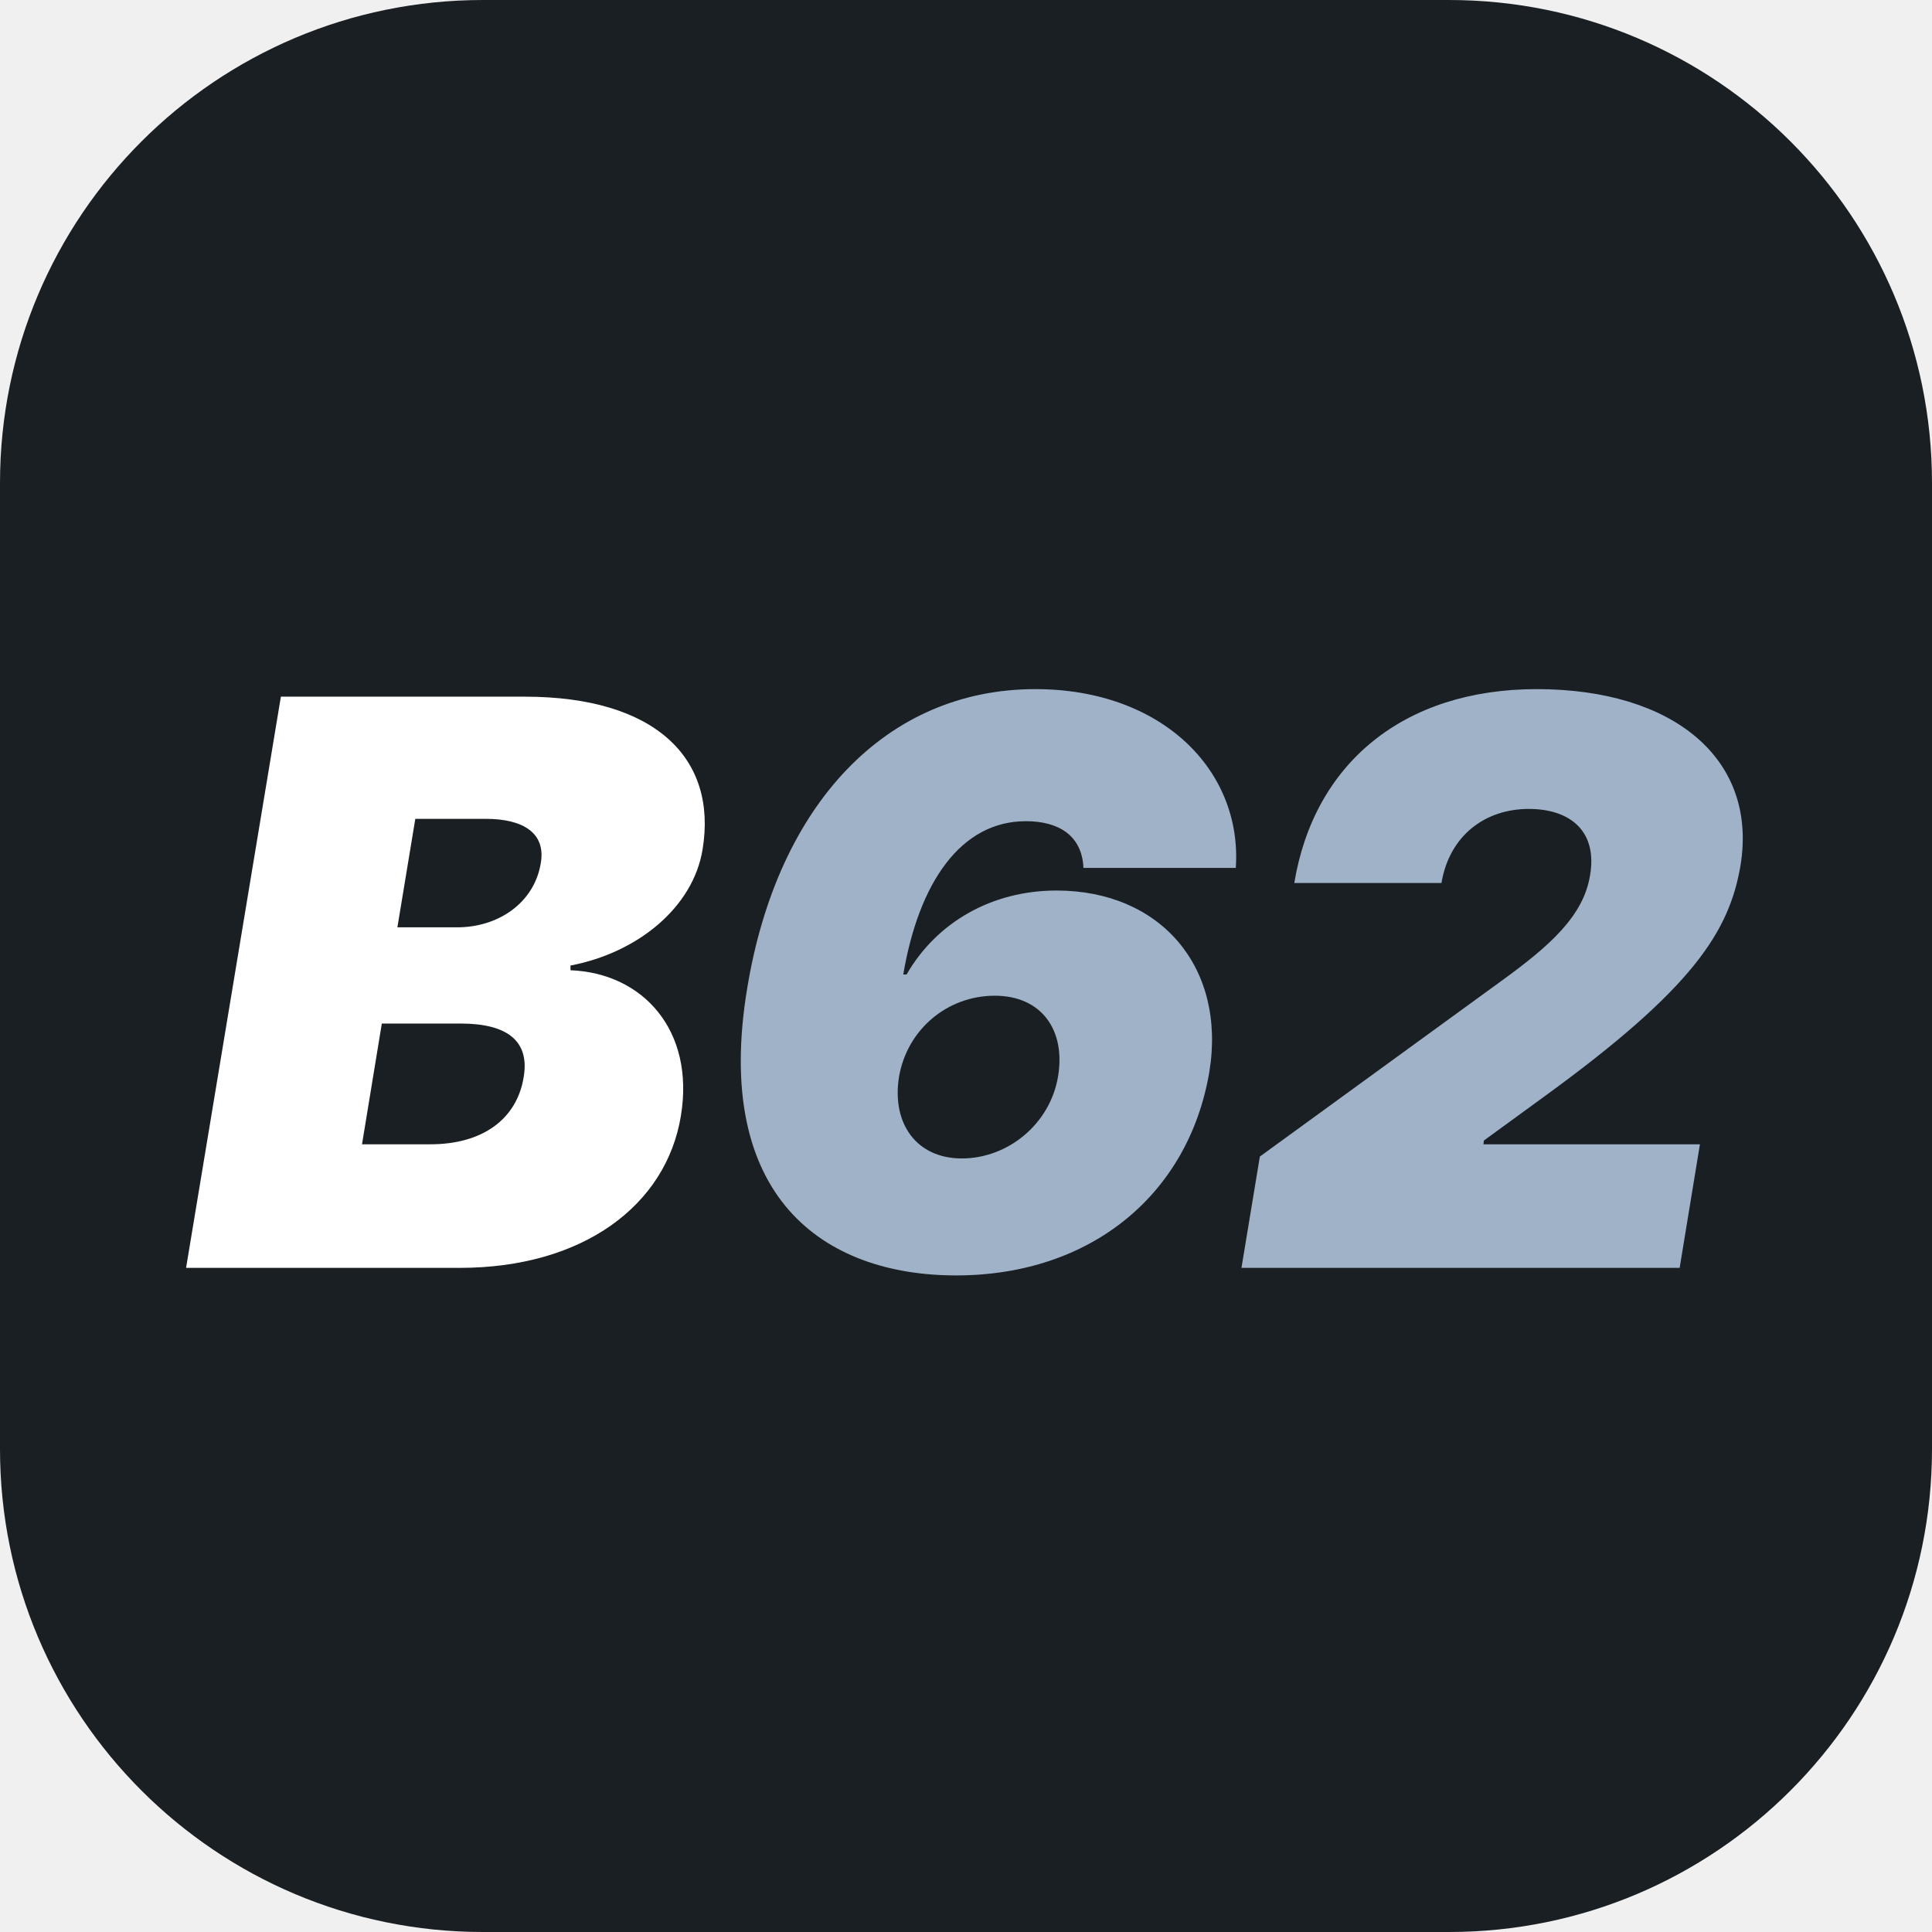
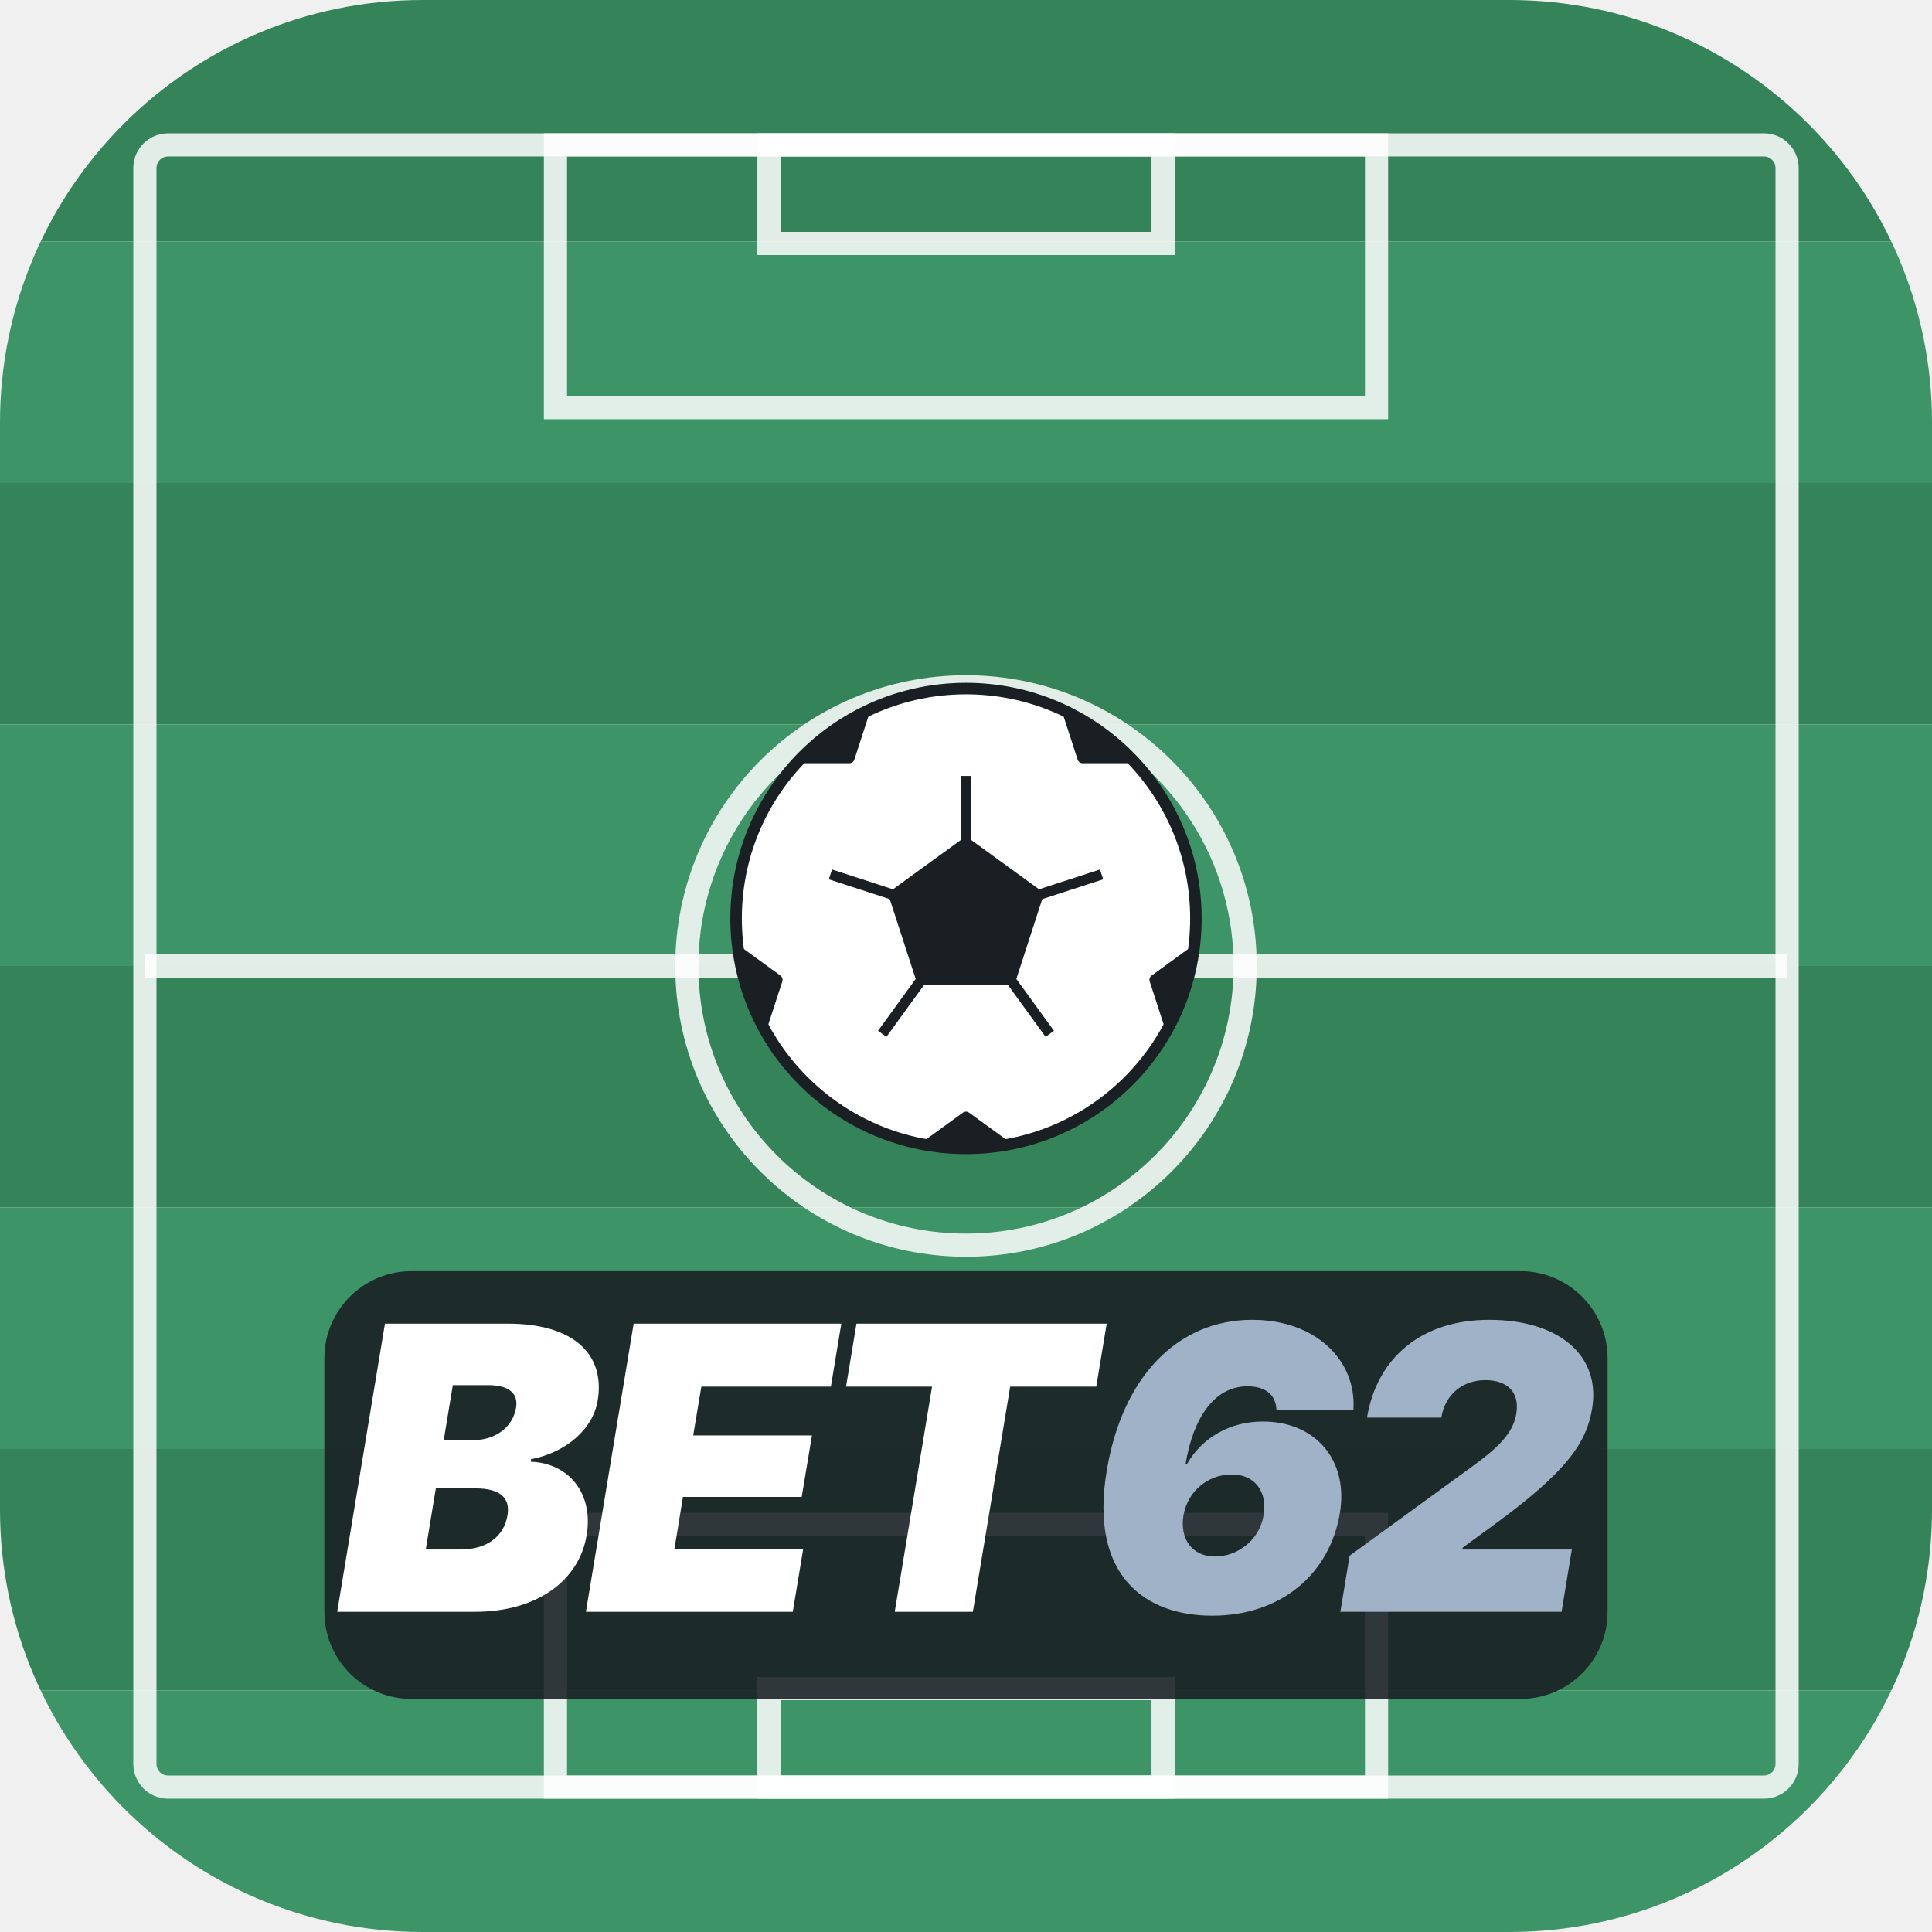
- <svg xmlns="http://www.w3.org/2000/svg" viewBox="0 0 64 64">
-   <rect width="64" height="64" rx="16" fill="#1a1f24" />
-   <text x="32" y="42" font-family="Inter,Arial,sans-serif" font-size="26" font-weight="900" font-style="italic" text-anchor="middle" fill="#fff">B<tspan fill="#9fb2c8">62</tspan>
-   </text>
+ <svg xmlns="http://www.w3.org/2000/svg" viewBox="0 0 512 512" width="512" height="512">
+   <clipPath id="rr">
+     <rect width="512" height="512" rx="112.00" />
+   </clipPath>
+   <g clip-path="url(#rr)">
+     <rect x="0" y="0.00" width="512" height="64.00" fill="#358459" />
+     <rect x="0" y="64.00" width="512" height="64.00" fill="#3d9466" />
+     <rect x="0" y="128.00" width="512" height="64.00" fill="#358459" />
+     <rect x="0" y="192.00" width="512" height="64.00" fill="#3d9466" />
+     <rect x="0" y="256.00" width="512" height="64.00" fill="#358459" />
+     <rect x="0" y="320.00" width="512" height="64.00" fill="#3d9466" />
+     <rect x="0" y="384.00" width="512" height="64.00" fill="#358459" />
+     <rect x="0" y="448.00" width="512" height="64.00" fill="#3d9466" />
+     <g fill="none" stroke="#ffffff" stroke-opacity=".85" stroke-width="6.14">
+       <rect x="38.40" y="38.40" width="435.20" height="435.20" rx="6.14" />
+       <line x1="38.40" y1="256.00" x2="473.60" y2="256.00" />
+       <circle cx="256.00" cy="256.00" r="73.98" />
+       <rect x="147.20" y="38.40" width="217.60" height="69.63" />
+       <rect x="203.78" y="38.40" width="104.45" height="26.11" />
+       <rect x="147.20" y="403.97" width="217.60" height="69.63" />
+       <rect x="203.78" y="447.49" width="104.45" height="26.11" />
+     </g>
+     <circle cx="256.0" cy="243.405" r="60.928" fill="#ffffff" />
+     <clipPath id="bc">
+       <circle cx="256.0" cy="243.405" r="60.928" />
+     </clipPath>
+     <g clip-path="url(#bc)" fill="#1a1f24" stroke="#1a1f24" stroke-width="2.74" stroke-linejoin="round">
+       <polygon points="256.00,223.30 275.12,237.19 267.82,259.67 244.18,259.67 236.88,237.19" />
+       <line x1="256.00" y1="223.30" x2="256.00" y2="205.63" />
+       <polygon points="286.89,200.89 281.19,183.35 296.11,172.52 311.03,183.35 305.33,200.89" />
+       <line x1="275.12" y1="237.19" x2="291.93" y2="231.73" />
+       <polygon points="305.98,259.65 320.90,248.81 335.81,259.65 330.12,277.18 311.68,277.18" />
+       <line x1="267.82" y1="259.67" x2="278.20" y2="273.97" />
+       <polygon points="256.00,295.96 270.92,306.80 265.22,324.33 246.78,324.33 241.08,306.80" />
+       <line x1="244.18" y1="259.67" x2="233.80" y2="273.97" />
+       <polygon points="206.02,259.65 200.32,277.18 181.88,277.18 176.19,259.65 191.10,248.81" />
+       <line x1="236.88" y1="237.19" x2="220.07" y2="231.73" />
+       <polygon points="225.11,200.89 206.67,200.89 200.97,183.35 215.89,172.52 230.81,183.35" />
+     </g>
+     <circle cx="256.0" cy="243.405" r="60.928" fill="none" stroke="#1a1f24" stroke-width="3.05" />
+     <rect x="85.96" y="336.87" width="340.07" height="113.36" rx="23.09" fill="#1a1f24" fill-opacity=".88" />
+     <text x="256.00" y="427.14" text-anchor="middle" font-family="Inter,Arial,Helvetica,sans-serif" font-size="104.96" font-weight="900" font-style="italic" letter-spacing="-4.20" fill="#ffffff">BET<tspan fill="#9fb2c8">62</tspan>
+     </text>
+   </g>
</svg>
